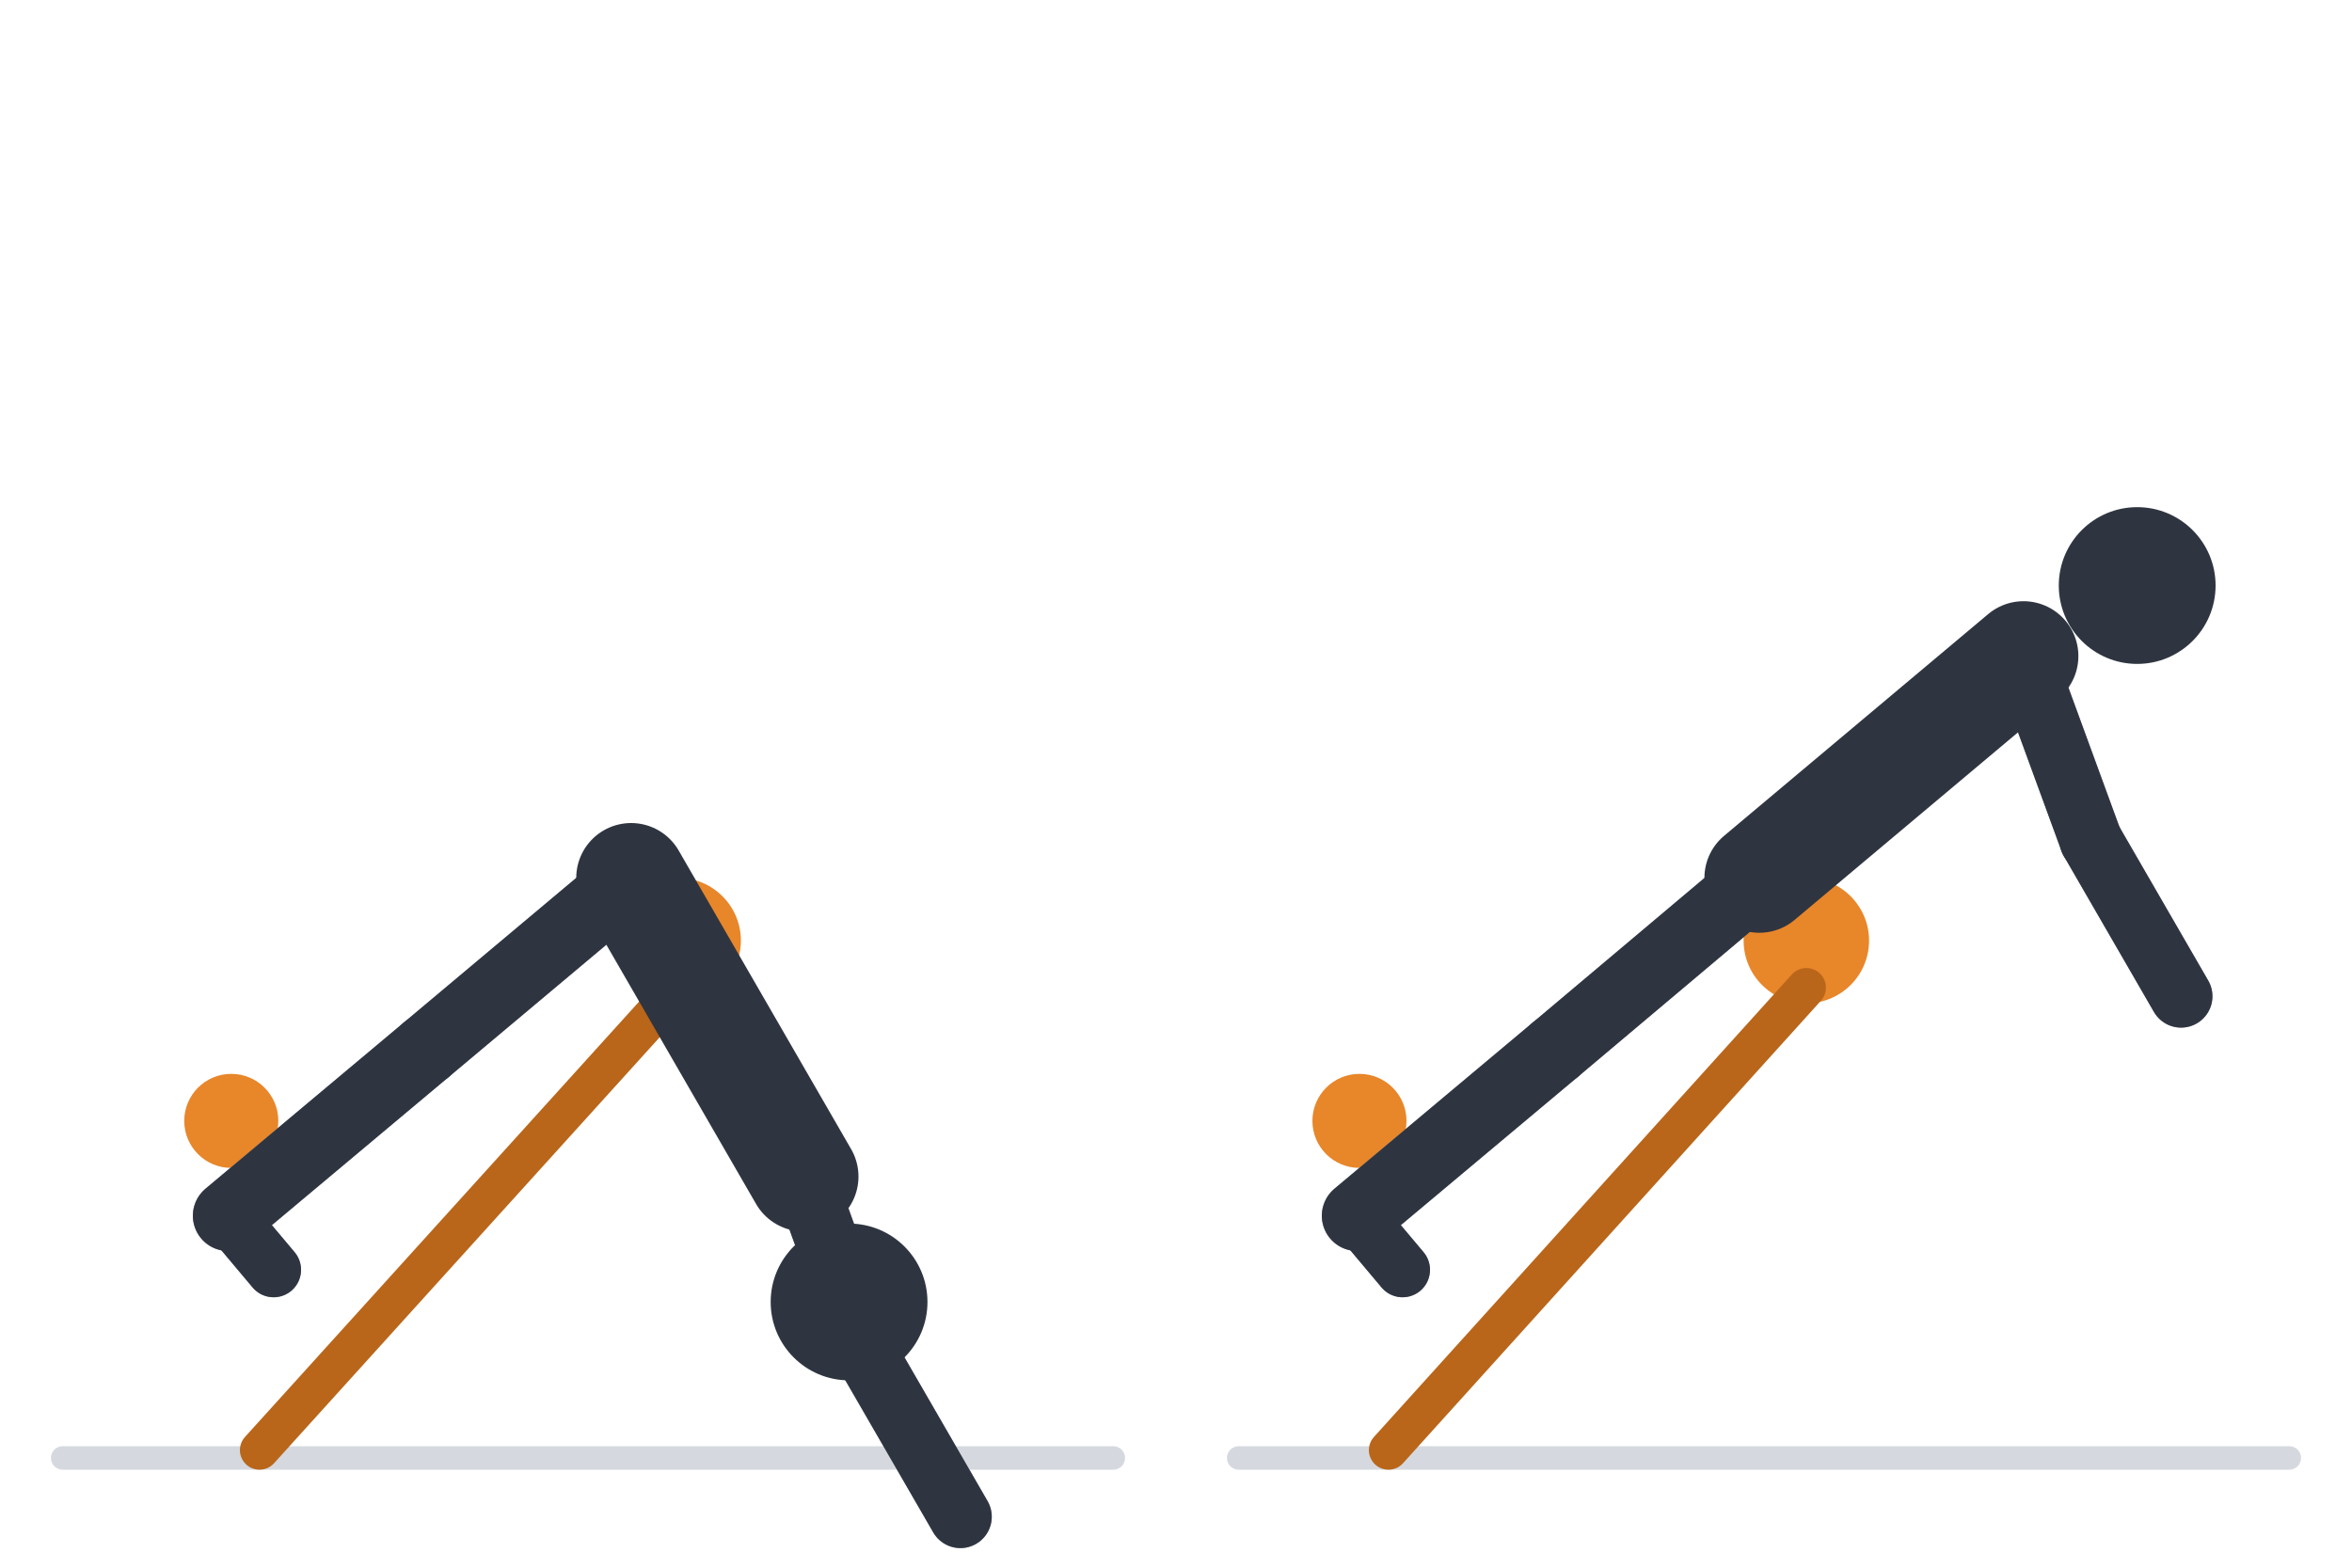
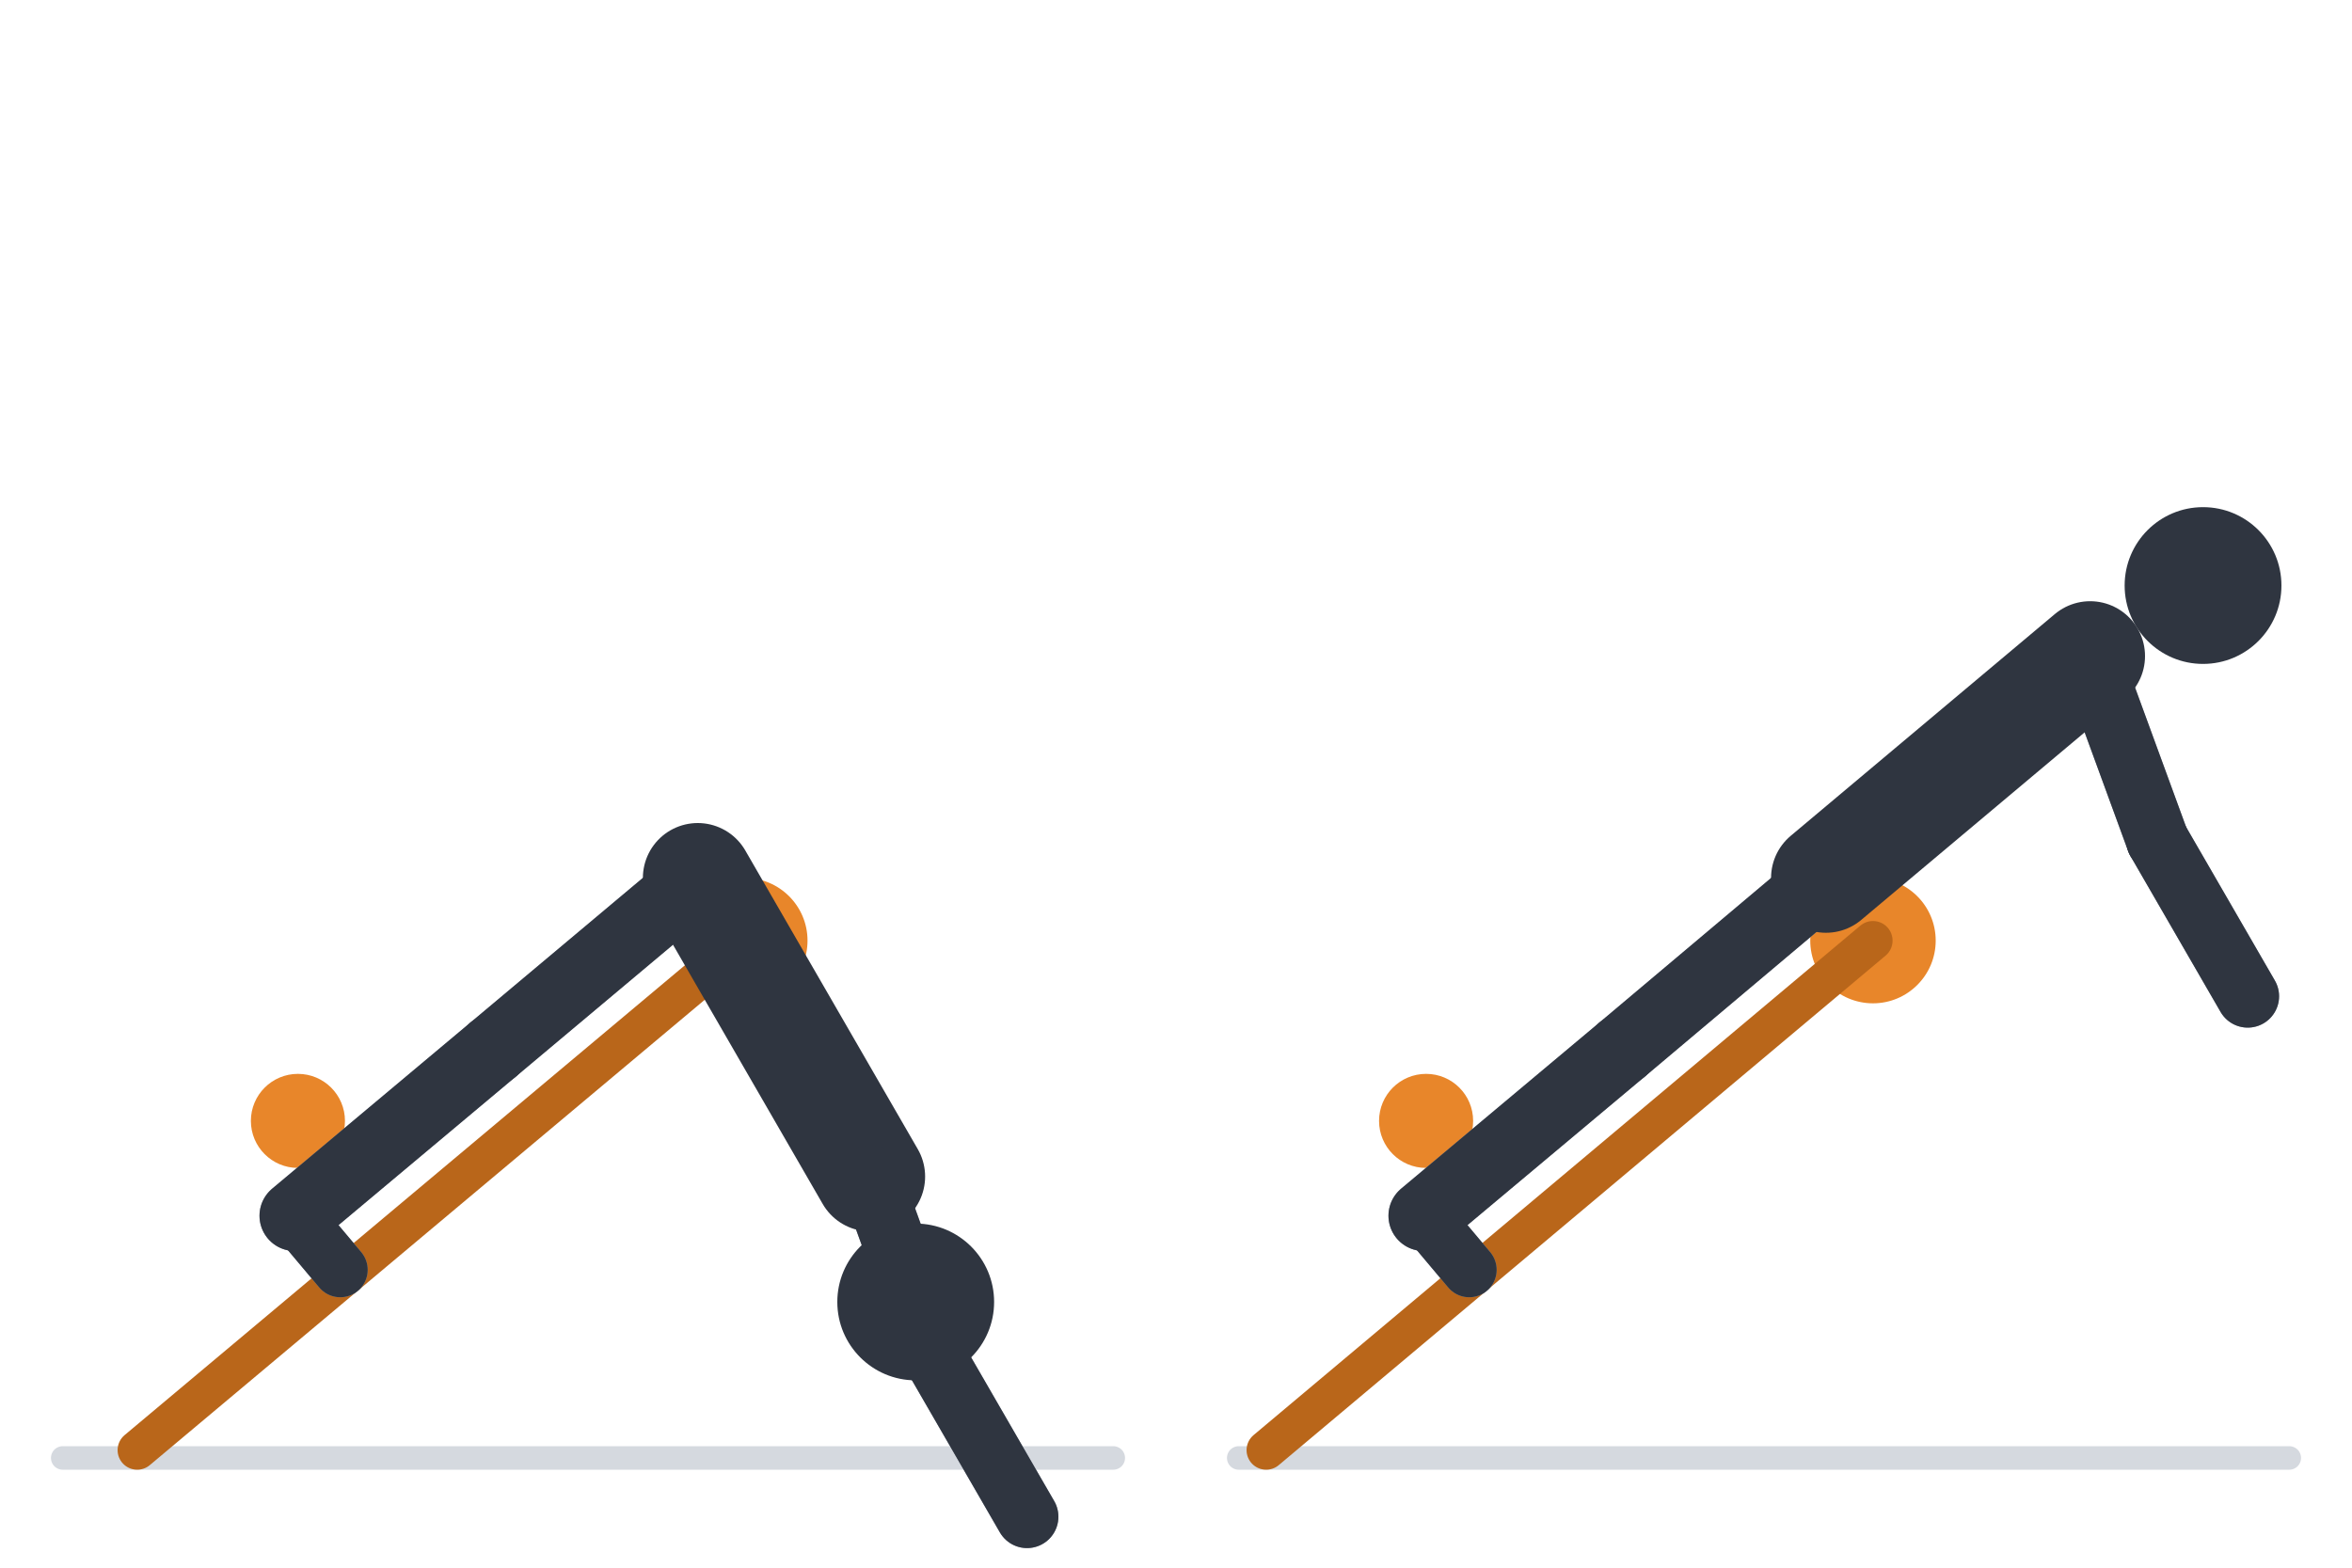
<svg xmlns="http://www.w3.org/2000/svg" width="300" height="200" viewBox="0 0 300 200">
  <line x1="8.0" y1="186.0" x2="142.0" y2="186.0" stroke="#D5D9DF" stroke-width="3" stroke-linecap="round" />
-   <circle cx="86.5" cy="120.0" r="8.0" fill="#E8862A" />
-   <line x1="86.5" y1="126.0" x2="33.1" y2="185.0" stroke="#B9661A" stroke-width="5" stroke-linecap="round" />
-   <circle cx="29.5" cy="143.0" r="6.0" fill="#E8862A" />
-   <line x1="102.5" y1="150.1" x2="111.0" y2="173.6" stroke="#8E96A3" stroke-width="8" stroke-linecap="round" />
-   <line x1="111.0" y1="173.6" x2="122.5" y2="193.5" stroke="#8E96A3" stroke-width="8" stroke-linecap="round" />
-   <line x1="80.5" y1="112.0" x2="54.4" y2="133.9" stroke="#8E96A3" stroke-width="9" stroke-linecap="round" />
-   <line x1="54.4" y1="133.9" x2="29.1" y2="155.1" stroke="#8E96A3" stroke-width="9" stroke-linecap="round" />
-   <line x1="29.1" y1="155.1" x2="34.9" y2="162.0" stroke="#8E96A3" stroke-width="7" stroke-linecap="round" />
-   <line x1="80.5" y1="112.0" x2="102.5" y2="150.1" stroke="#2F3540" stroke-width="14" stroke-linecap="round" />
-   <circle cx="108.3" cy="166.1" r="10.0" fill="#2F3540" />
-   <line x1="80.5" y1="112.0" x2="54.4" y2="133.9" stroke="#2F3540" stroke-width="9" stroke-linecap="round" />
-   <line x1="54.4" y1="133.9" x2="29.1" y2="155.1" stroke="#2F3540" stroke-width="9" stroke-linecap="round" />
-   <line x1="29.1" y1="155.1" x2="34.9" y2="162.0" stroke="#2F3540" stroke-width="7" stroke-linecap="round" />
-   <line x1="102.5" y1="150.1" x2="111.0" y2="173.6" stroke="#2F3540" stroke-width="8" stroke-linecap="round" />
-   <line x1="111.0" y1="173.6" x2="122.5" y2="193.5" stroke="#2F3540" stroke-width="8" stroke-linecap="round" />
+   <circle cx="95.0" cy="120.0" r="8.0" fill="#E8862A" />
+   <line x1="95.0" y1="120.0" x2="17.5" y2="185.0" stroke="#B9661A" stroke-width="5" stroke-linecap="round" />
+   <circle cx="38.0" cy="143.0" r="6.0" fill="#E8862A" />
+   <line x1="111.0" y1="150.1" x2="119.5" y2="173.6" stroke="#8E96A3" stroke-width="8" stroke-linecap="round" />
+   <line x1="119.5" y1="173.6" x2="131.0" y2="193.5" stroke="#8E96A3" stroke-width="8" stroke-linecap="round" />
+   <line x1="89.0" y1="112.0" x2="62.9" y2="133.9" stroke="#8E96A3" stroke-width="9" stroke-linecap="round" />
+   <line x1="62.9" y1="133.9" x2="37.6" y2="155.1" stroke="#8E96A3" stroke-width="9" stroke-linecap="round" />
+   <line x1="37.6" y1="155.1" x2="43.4" y2="162.0" stroke="#8E96A3" stroke-width="7" stroke-linecap="round" />
+   <line x1="89.0" y1="112.0" x2="111.0" y2="150.1" stroke="#2F3540" stroke-width="14" stroke-linecap="round" />
+   <circle cx="116.8" cy="166.1" r="10.0" fill="#2F3540" />
+   <line x1="89.0" y1="112.0" x2="62.9" y2="133.9" stroke="#2F3540" stroke-width="9" stroke-linecap="round" />
+   <line x1="62.9" y1="133.9" x2="37.6" y2="155.1" stroke="#2F3540" stroke-width="9" stroke-linecap="round" />
+   <line x1="37.6" y1="155.1" x2="43.4" y2="162.0" stroke="#2F3540" stroke-width="7" stroke-linecap="round" />
+   <line x1="111.0" y1="150.1" x2="119.5" y2="173.6" stroke="#2F3540" stroke-width="8" stroke-linecap="round" />
+   <line x1="119.5" y1="173.6" x2="131.0" y2="193.5" stroke="#2F3540" stroke-width="8" stroke-linecap="round" />
  <line x1="158.0" y1="186.0" x2="292.0" y2="186.0" stroke="#D5D9DF" stroke-width="3" stroke-linecap="round" />
-   <circle cx="230.4" cy="120.0" r="8.0" fill="#E8862A" />
-   <line x1="230.4" y1="126.0" x2="177.1" y2="185.0" stroke="#B9661A" stroke-width="5" stroke-linecap="round" />
-   <circle cx="173.4" cy="143.0" r="6.0" fill="#E8862A" />
-   <line x1="258.1" y1="83.7" x2="266.7" y2="107.2" stroke="#8E96A3" stroke-width="8" stroke-linecap="round" />
-   <line x1="266.7" y1="107.2" x2="278.2" y2="127.1" stroke="#8E96A3" stroke-width="8" stroke-linecap="round" />
-   <line x1="224.4" y1="112.0" x2="198.4" y2="133.9" stroke="#8E96A3" stroke-width="9" stroke-linecap="round" />
-   <line x1="198.4" y1="133.9" x2="173.1" y2="155.1" stroke="#8E96A3" stroke-width="9" stroke-linecap="round" />
-   <line x1="173.1" y1="155.1" x2="178.9" y2="162.0" stroke="#8E96A3" stroke-width="7" stroke-linecap="round" />
-   <line x1="224.4" y1="112.0" x2="258.1" y2="83.7" stroke="#2F3540" stroke-width="14" stroke-linecap="round" />
-   <circle cx="272.6" cy="74.7" r="10.0" fill="#2F3540" />
-   <line x1="224.4" y1="112.0" x2="198.4" y2="133.9" stroke="#2F3540" stroke-width="9" stroke-linecap="round" />
-   <line x1="198.4" y1="133.9" x2="173.1" y2="155.1" stroke="#2F3540" stroke-width="9" stroke-linecap="round" />
-   <line x1="173.1" y1="155.1" x2="178.9" y2="162.0" stroke="#2F3540" stroke-width="7" stroke-linecap="round" />
-   <line x1="258.1" y1="83.7" x2="266.7" y2="107.2" stroke="#2F3540" stroke-width="8" stroke-linecap="round" />
-   <line x1="266.7" y1="107.2" x2="278.2" y2="127.1" stroke="#2F3540" stroke-width="8" stroke-linecap="round" />
+   <circle cx="238.9" cy="120.0" r="8.0" fill="#E8862A" />
+   <line x1="238.9" y1="120.0" x2="161.5" y2="185.0" stroke="#B9661A" stroke-width="5" stroke-linecap="round" />
+   <circle cx="181.9" cy="143.0" r="6.0" fill="#E8862A" />
+   <line x1="266.6" y1="83.7" x2="275.2" y2="107.2" stroke="#8E96A3" stroke-width="8" stroke-linecap="round" />
+   <line x1="275.2" y1="107.2" x2="286.7" y2="127.1" stroke="#8E96A3" stroke-width="8" stroke-linecap="round" />
+   <line x1="232.9" y1="112.0" x2="206.9" y2="133.9" stroke="#8E96A3" stroke-width="9" stroke-linecap="round" />
+   <line x1="206.9" y1="133.9" x2="181.6" y2="155.1" stroke="#8E96A3" stroke-width="9" stroke-linecap="round" />
+   <line x1="181.6" y1="155.1" x2="187.4" y2="162.0" stroke="#8E96A3" stroke-width="7" stroke-linecap="round" />
+   <line x1="232.9" y1="112.0" x2="266.6" y2="83.7" stroke="#2F3540" stroke-width="14" stroke-linecap="round" />
+   <circle cx="281.0" cy="74.7" r="10.0" fill="#2F3540" />
+   <line x1="232.9" y1="112.0" x2="206.9" y2="133.9" stroke="#2F3540" stroke-width="9" stroke-linecap="round" />
+   <line x1="206.9" y1="133.9" x2="181.6" y2="155.1" stroke="#2F3540" stroke-width="9" stroke-linecap="round" />
+   <line x1="181.6" y1="155.1" x2="187.4" y2="162.0" stroke="#2F3540" stroke-width="7" stroke-linecap="round" />
+   <line x1="266.6" y1="83.7" x2="275.2" y2="107.2" stroke="#2F3540" stroke-width="8" stroke-linecap="round" />
+   <line x1="275.2" y1="107.2" x2="286.7" y2="127.1" stroke="#2F3540" stroke-width="8" stroke-linecap="round" />
</svg>
